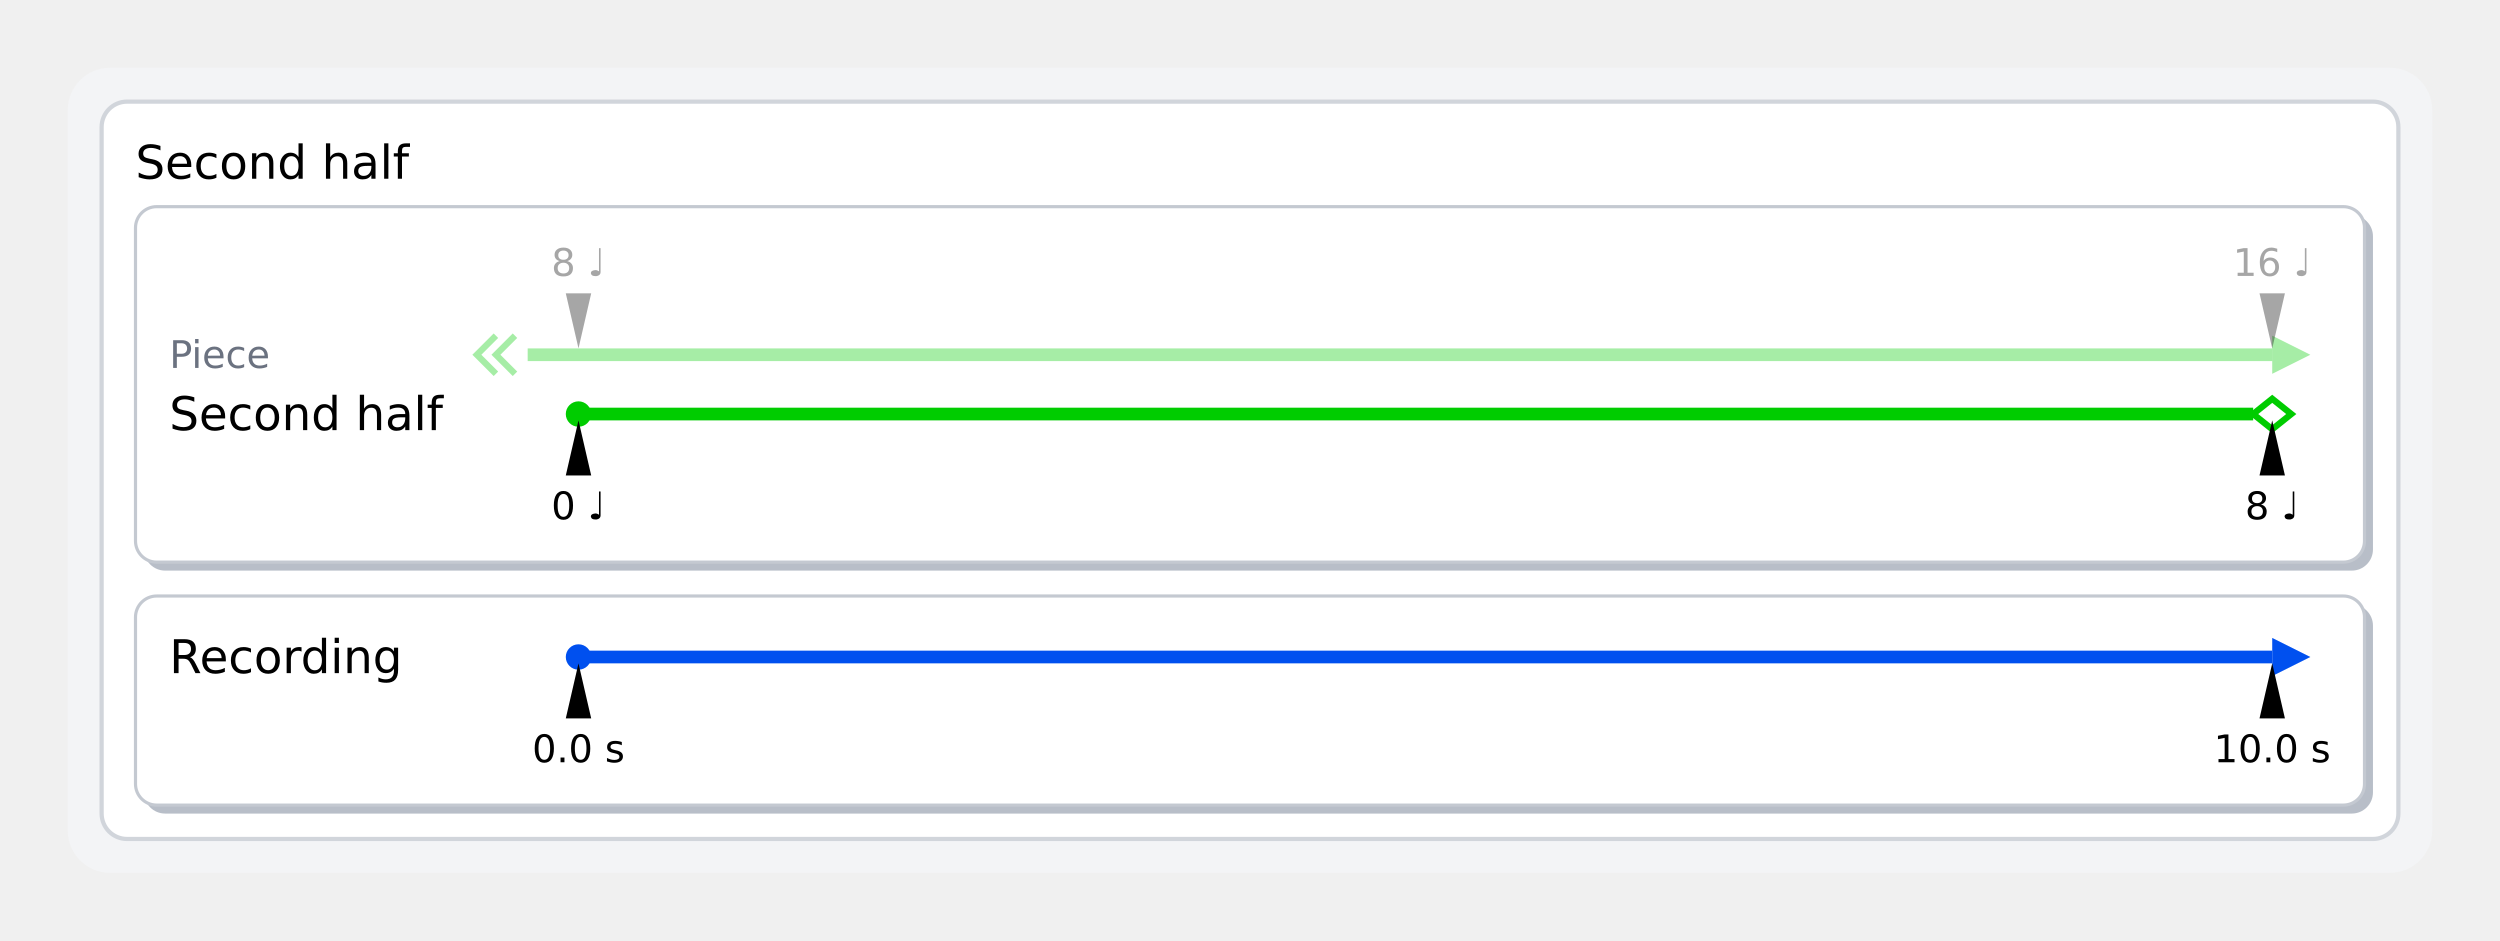
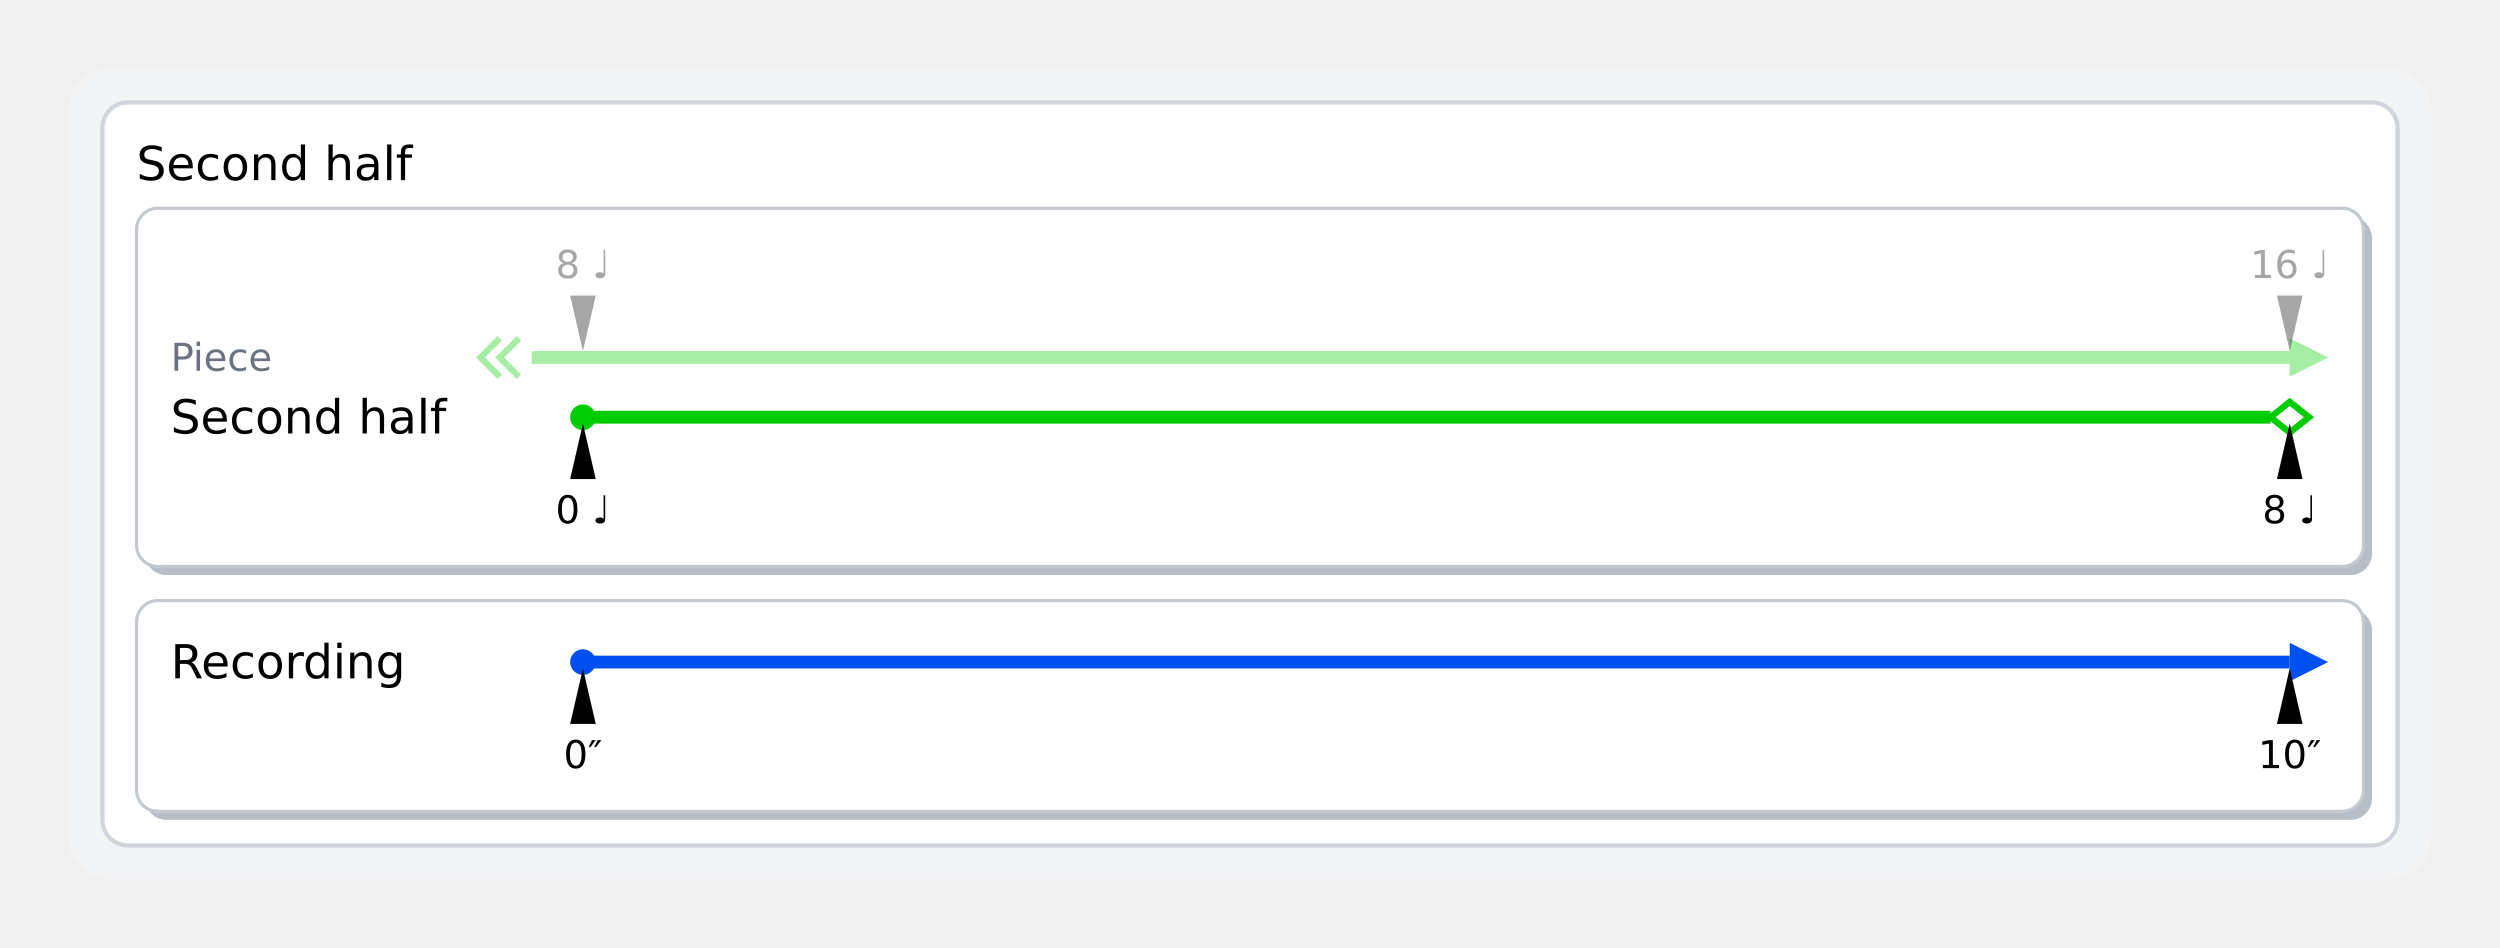
- <svg xmlns="http://www.w3.org/2000/svg" width="590.414" height="222.137" viewBox="0 0 590.414 222.137" font-family="DejaVu Sans" text-rendering="geometricPrecision" style="font-kerning:none;font-variant-ligatures:none">
+ <svg xmlns="http://www.w3.org/2000/svg" width="585.899" height="222.137" viewBox="0 0 585.899 222.137" font-family="DejaVu Sans, Noto Music" text-rendering="geometricPrecision" style="font-kerning:none;font-variant-ligatures:none">
  <g transform="translate(16 16)">
-     <rect x="0" y="0" width="558.414" height="190.137" rx="10" fill="#F3F4F6" />
-     <rect data-id="group_1" x="8" y="8" width="542.414" height="174.137" rx="6" fill="#FFFFFF" stroke="#D1D5DB" stroke-width="1" />
+     <rect x="0" y="0" width="553.899" height="190.137" rx="10" fill="#F3F4F6" />
+     <rect data-id="group_1" x="8" y="8" width="537.899" height="174.137" rx="6" fill="#FFFFFF" stroke="#D1D5DB" stroke-width="1" />
    <text data-id="group_1" data-part="name" x="16" y="26.21" text-anchor="start" font-size="11" fill="#000000">Second half</text>
-     <rect data-id="second-half" data-part="card" x="18" y="34.805" width="526.414" height="83.953" rx="5" fill="#B8BEC8" />
-     <rect data-id="second-half" data-part="card" x="16" y="32.805" width="526.414" height="83.953" rx="5" fill="#FFFFFF" stroke="#C4C9D1" stroke-width="0.75" />
+     <rect data-id="second-half" data-part="card" x="18" y="34.805" width="521.899" height="83.953" rx="5" fill="#B8BEC8" />
+     <rect data-id="second-half" data-part="card" x="16" y="32.805" width="521.899" height="83.953" rx="5" fill="#FFFFFF" stroke="#C4C9D1" stroke-width="0.75" />
    <line data-id="piece" x1="108.62" y1="67.781" x2="520.62" y2="67.781" stroke="#00CC00" stroke-width="3" opacity="0.35" />
    <polyline data-id="piece" points="105.62,63.281 101.12,67.781 105.62,72.281" fill="none" stroke="#00CC00" stroke-width="1.5" opacity="0.35" />
    <polyline data-id="piece" points="101.12,63.281 96.62,67.781 101.12,72.281" fill="none" stroke="#00CC00" stroke-width="1.5" opacity="0.35" />
    <polygon data-id="piece" points="529.62,67.781 520.62,63.281 520.62,72.281" fill="#00CC00" opacity="0.35" />
    <line data-id="second-half" x1="120.62" y1="81.781" x2="516.12" y2="81.781" stroke="#00CC00" stroke-width="3" />
    <circle data-id="second-half" cx="120.62" cy="81.781" r="3" fill="#00CC00" />
    <polygon data-id="second-half" points="516.12,81.781 520.62,78.181 525.12,81.781 520.62,85.381" fill="none" stroke="#00CC00" stroke-width="1.5" />
    <polygon data-id="second-half" data-part="start" points="120.62,66.281 117.62,53.281 123.62,53.281" fill="#000000" opacity="0.35" />
    <polygon data-id="second-half" data-part="end" points="520.62,66.281 517.62,53.281 523.62,53.281" fill="#000000" opacity="0.35" />
    <polygon data-id="timestamp_3" points="120.62,83.281 117.62,96.281 123.62,96.281" fill="#000000" />
    <polygon data-id="timestamp_4" points="520.62,83.281 517.62,96.281 523.62,96.281" fill="#000000" />
    <text data-id="piece" data-part="name" x="24" y="70.897" text-anchor="start" font-size="9" fill="#6B7280">Piece</text>
    <text data-id="second-half" data-part="name" x="24" y="85.589" text-anchor="start" font-size="11" fill="#000000">Second half</text>
    <text data-id="second-half" data-part="start label" x="120.62" y="49.159" text-anchor="middle" font-size="9" fill="#000000" opacity="0.35">8 ♩</text>
    <text data-id="second-half" data-part="end label" x="520.62" y="49.159" text-anchor="middle" font-size="9" fill="#000000" opacity="0.35">16 ♩</text>
    <text data-id="timestamp_3" data-part="coordinate" x="120.62" y="106.635" text-anchor="middle" font-size="9" fill="#000000">0 ♩</text>
    <text data-id="timestamp_4" data-part="coordinate" x="520.62" y="106.635" text-anchor="middle" font-size="9" fill="#000000">8 ♩</text>
-     <rect data-id="recording" data-part="card" x="18" y="126.758" width="526.414" height="49.379" rx="5" fill="#B8BEC8" />
-     <rect data-id="recording" data-part="card" x="16" y="124.758" width="526.414" height="49.379" rx="5" fill="#FFFFFF" stroke="#C4C9D1" stroke-width="0.75" />
+     <rect data-id="recording" data-part="card" x="18" y="126.758" width="521.899" height="49.379" rx="5" fill="#B8BEC8" />
+     <rect data-id="recording" data-part="card" x="16" y="124.758" width="521.899" height="49.379" rx="5" fill="#FFFFFF" stroke="#C4C9D1" stroke-width="0.75" />
    <line data-id="recording" x1="120.62" y1="139.16" x2="520.62" y2="139.16" stroke="#0050EF" stroke-width="3" />
    <circle data-id="recording" cx="120.62" cy="139.16" r="3" fill="#0050EF" />
    <polygon data-id="recording" points="529.62,139.16 520.62,134.66 520.62,143.66" fill="#0050EF" />
    <polygon data-id="timestamp_1" points="120.62,140.66 117.62,153.66 123.62,153.66" fill="#000000" />
    <polygon data-id="timestamp_2" points="520.62,140.66 517.62,153.66 523.62,153.66" fill="#000000" />
    <text data-id="recording" data-part="name" x="24" y="142.968" text-anchor="start" font-size="11" fill="#000000">Recording</text>
-     <text data-id="timestamp_1" data-part="coordinate" x="120.62" y="164.014" text-anchor="middle" font-size="9" fill="#000000">0.0 s</text>
-     <text data-id="timestamp_2" data-part="coordinate" x="520.62" y="164.014" text-anchor="middle" font-size="9" fill="#000000">10.0 s</text>
+     <text data-id="timestamp_1" data-part="coordinate" x="120.62" y="164.014" text-anchor="middle" font-size="9" fill="#000000">0″</text>
+     <text data-id="timestamp_2" data-part="coordinate" x="520.62" y="164.014" text-anchor="middle" font-size="9" fill="#000000">10″</text>
  </g>
</svg>
